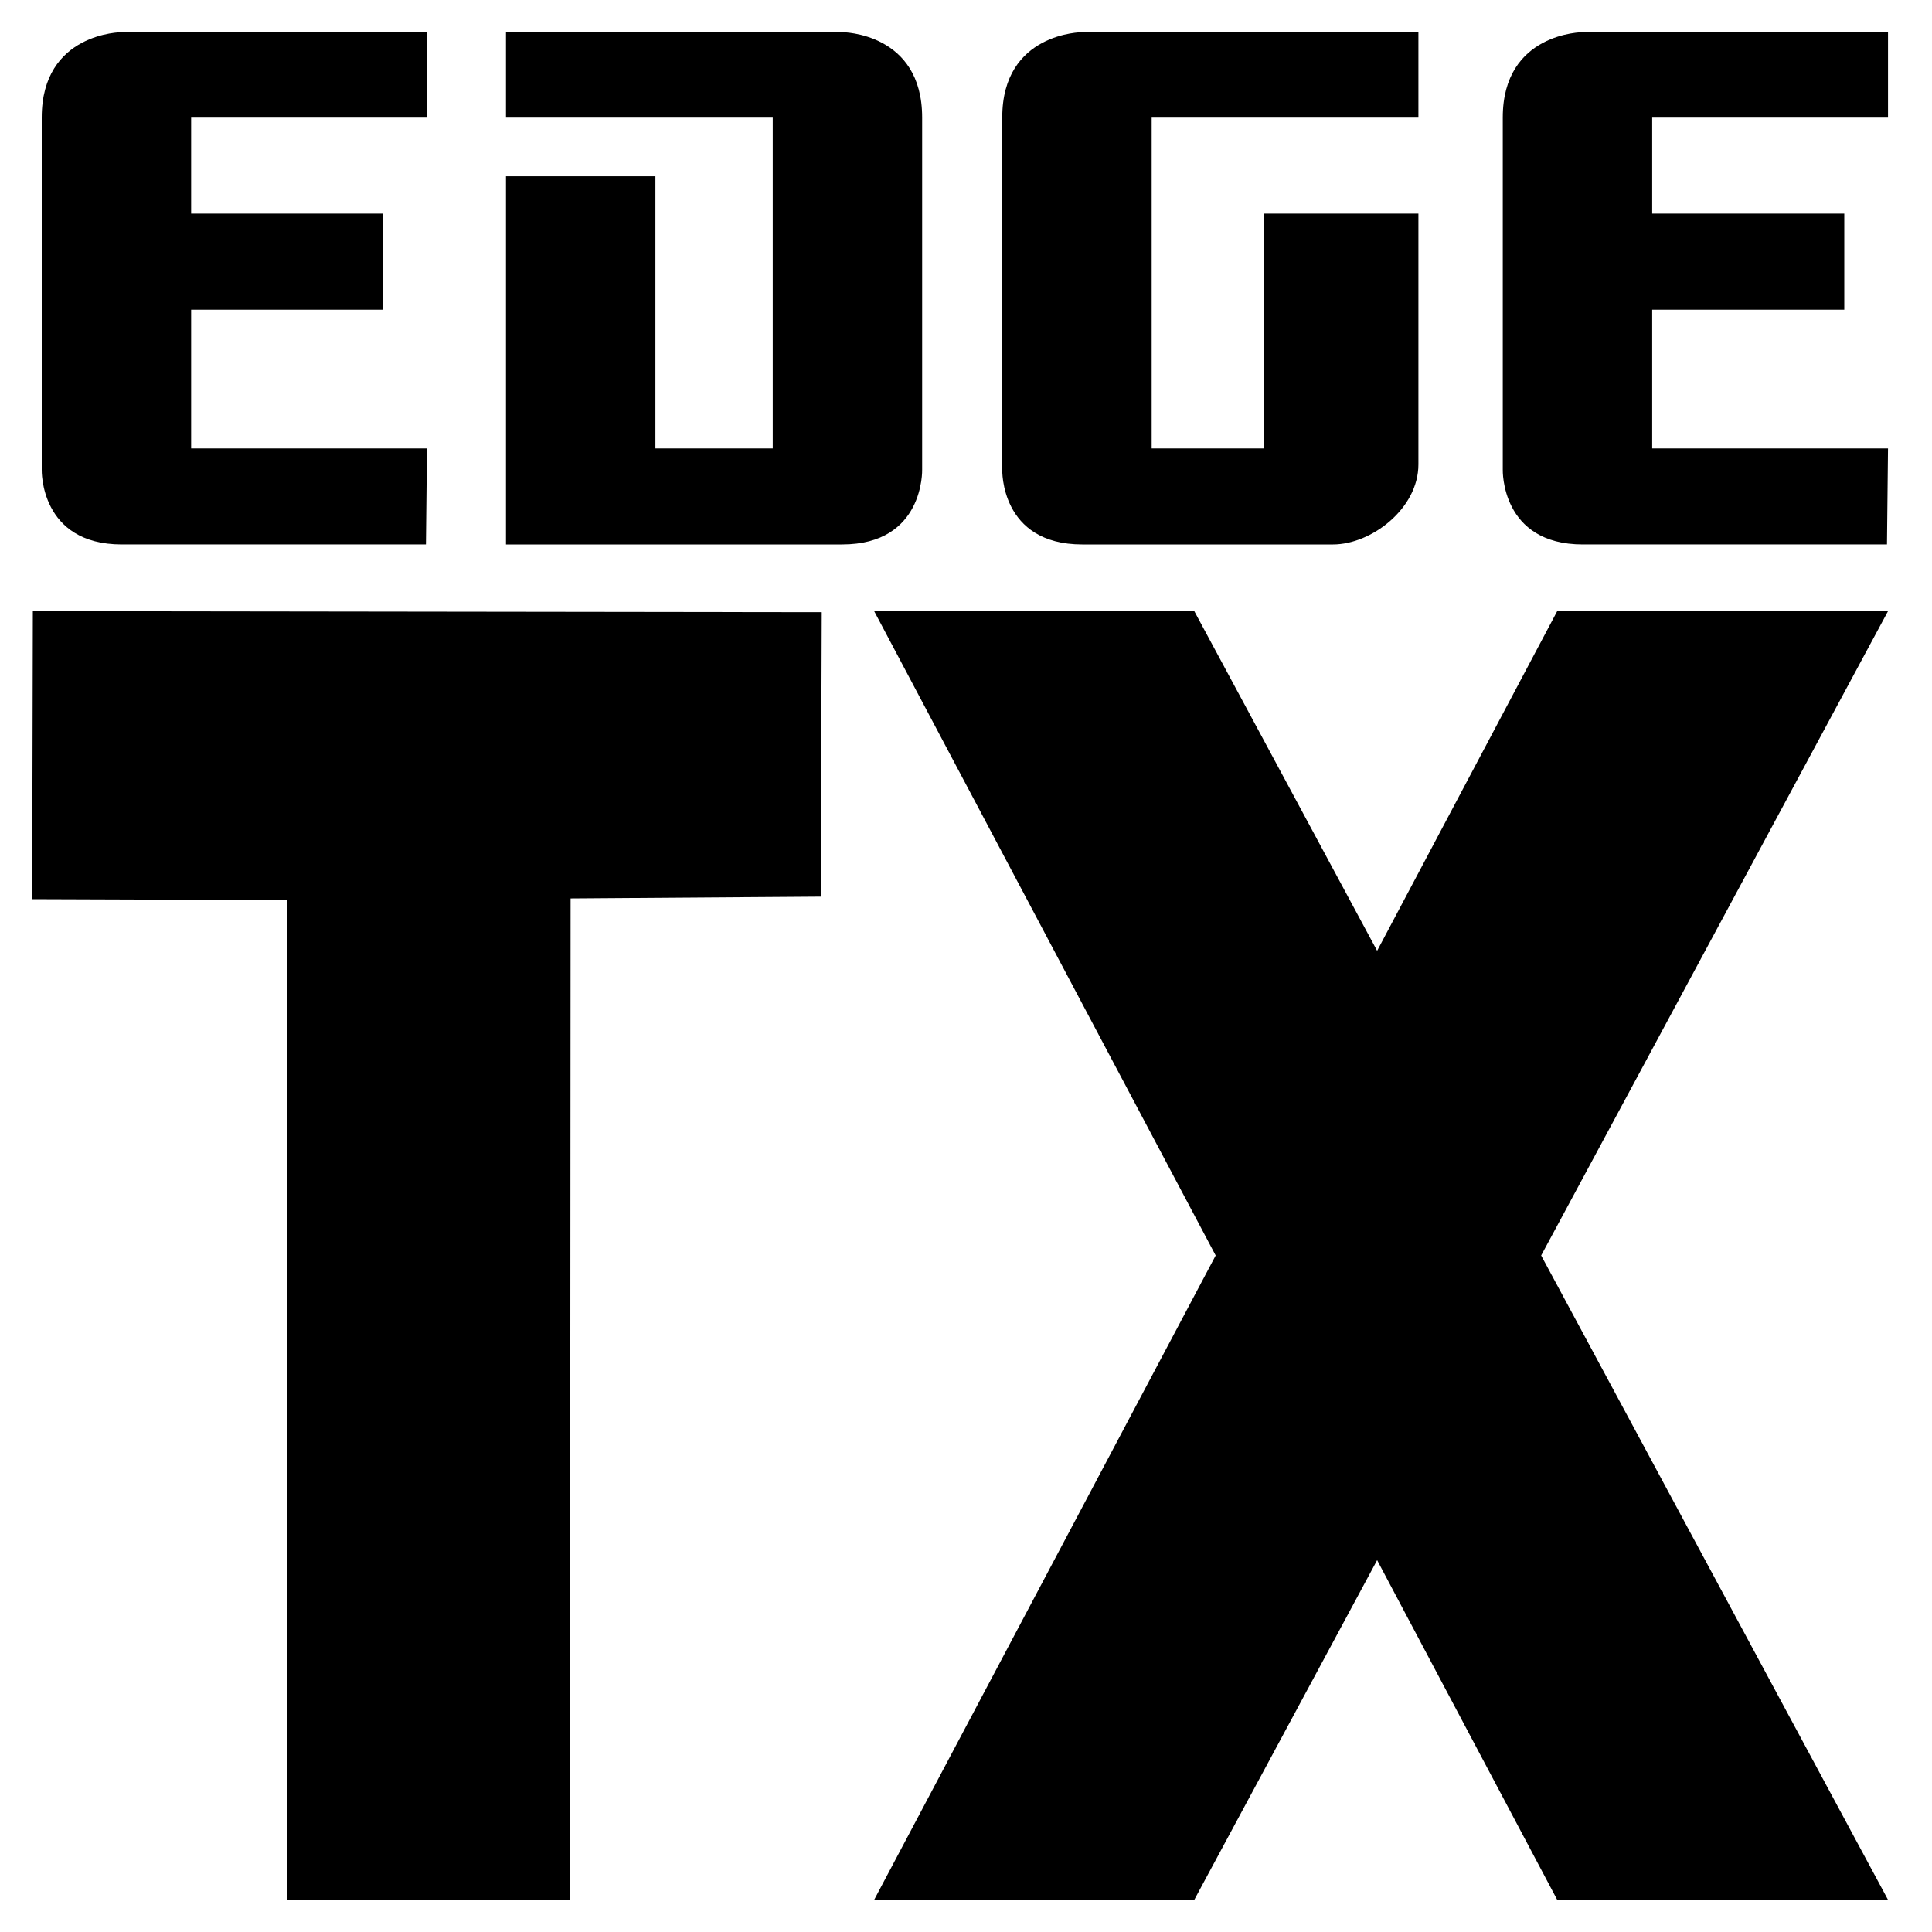
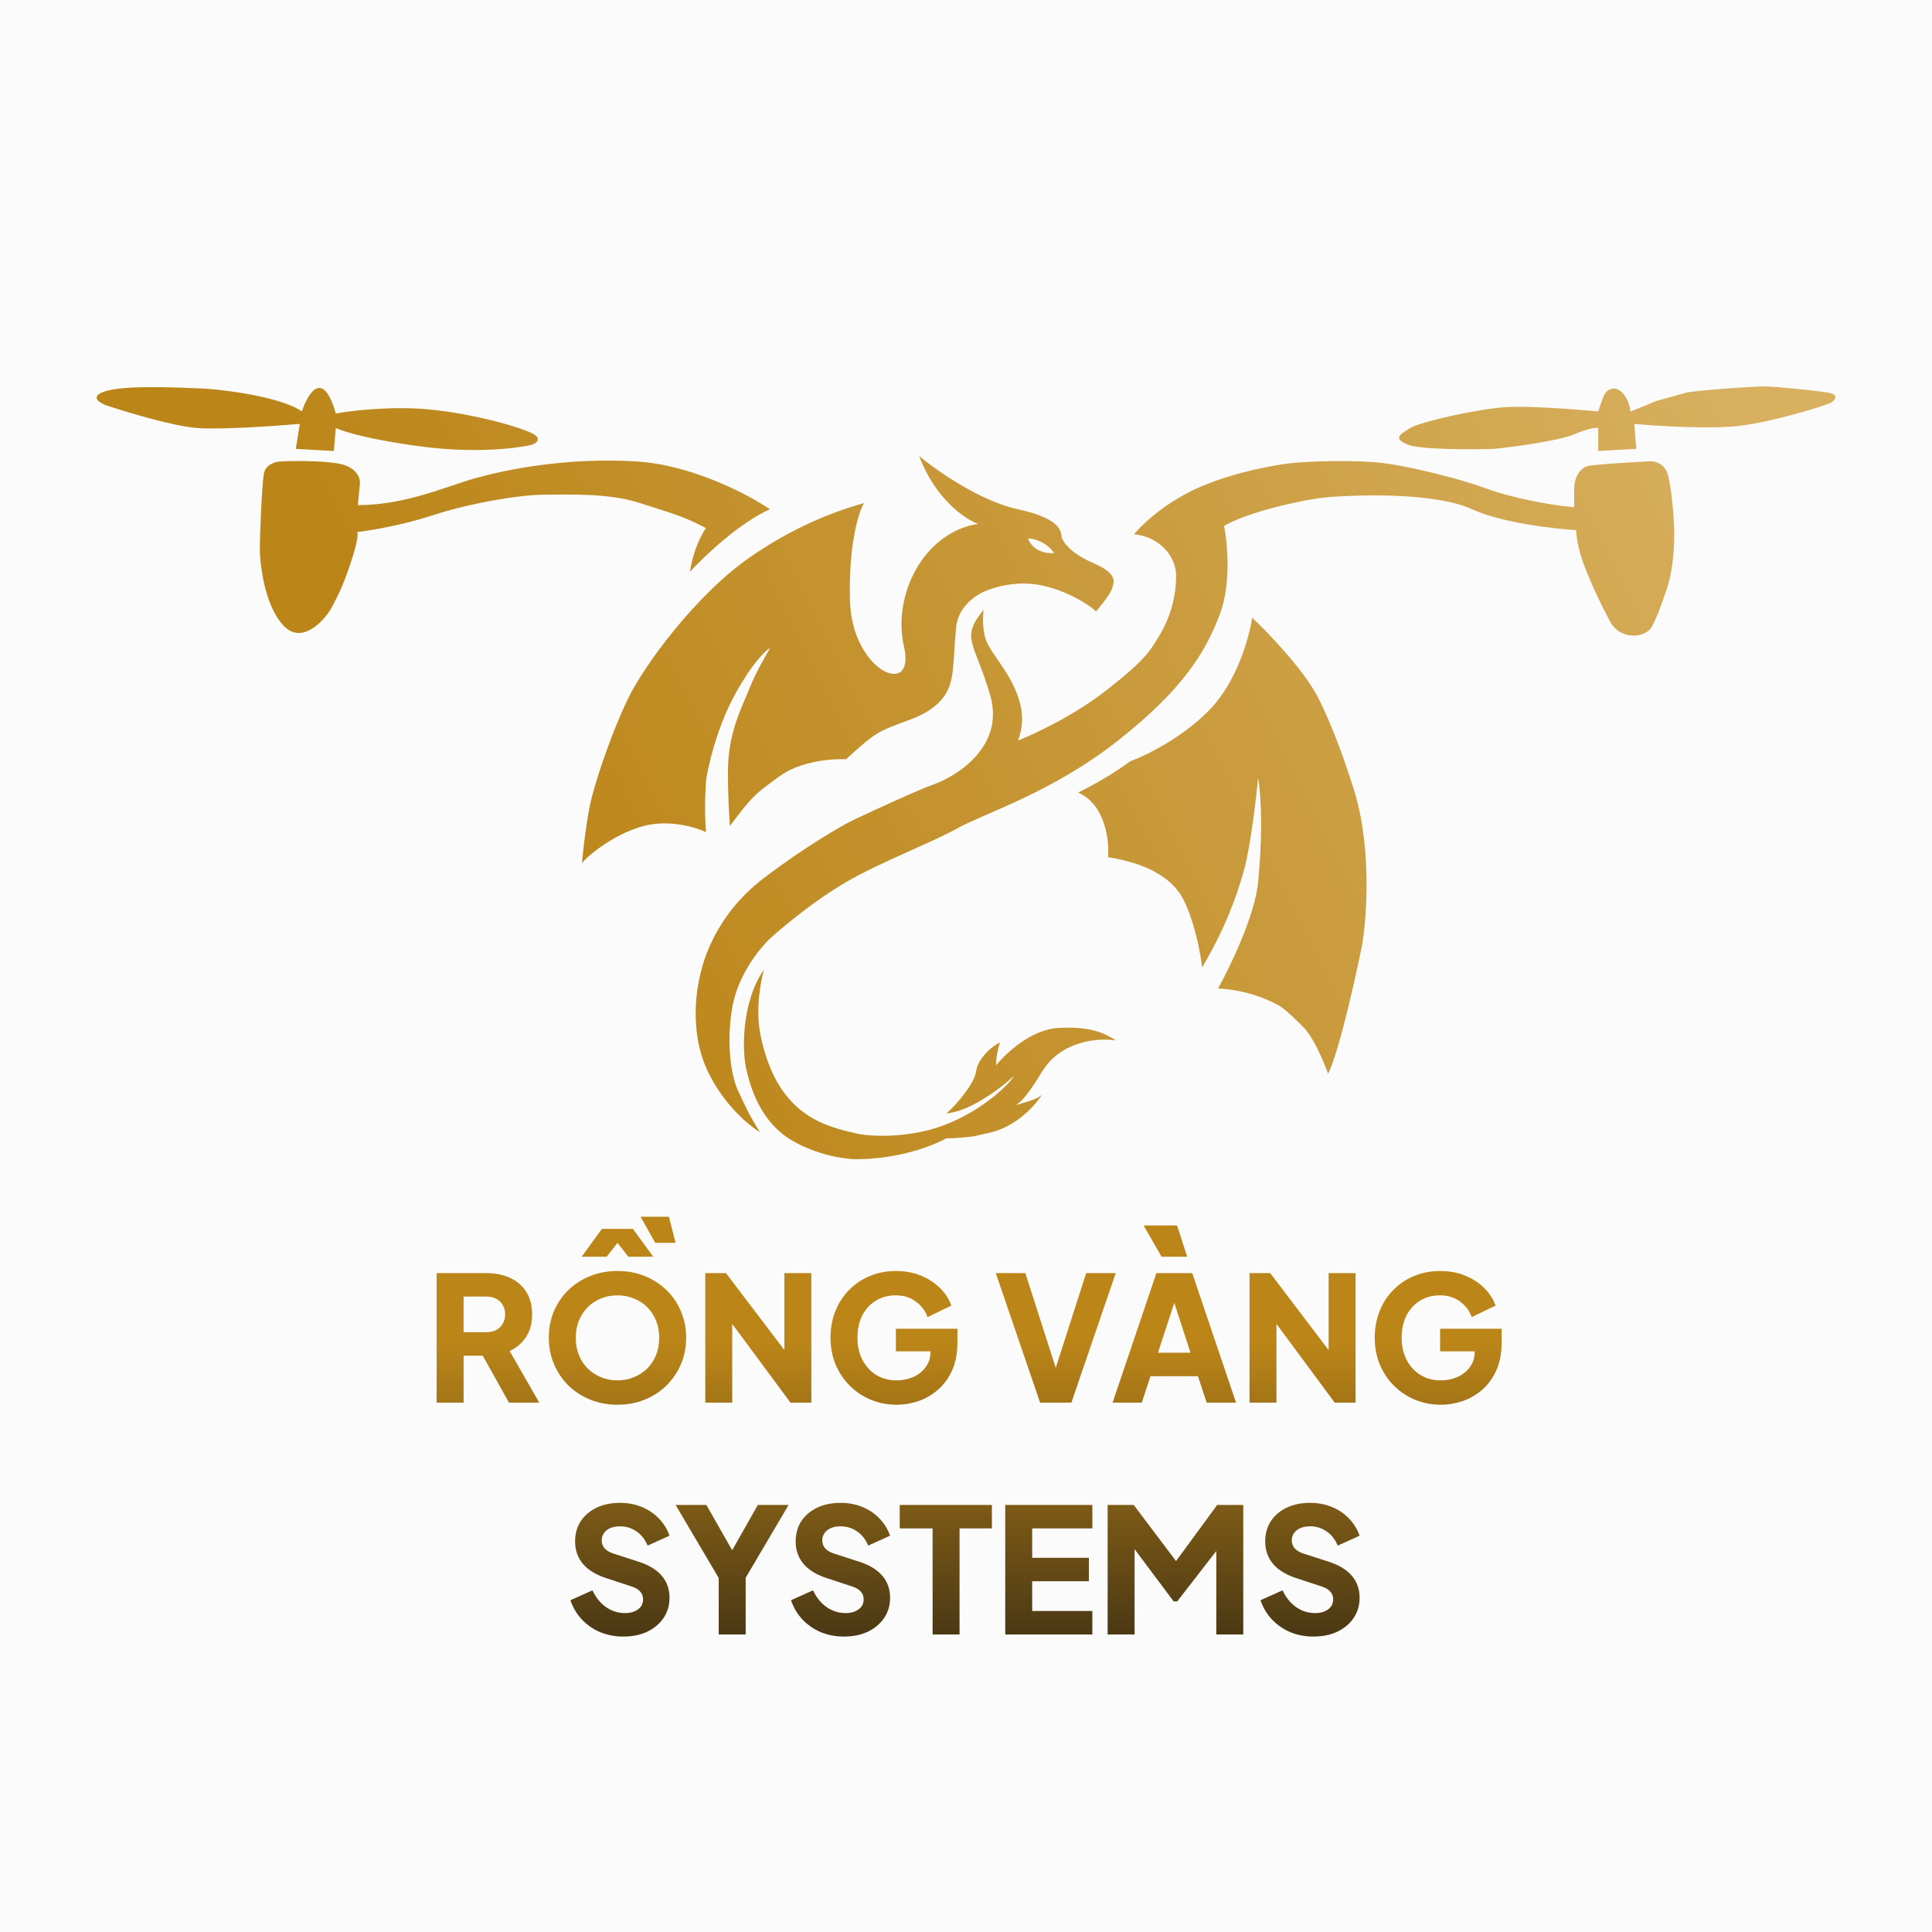
- <svg xmlns="http://www.w3.org/2000/svg" width="30" height="30" viewBox="0 0 30 30" fill="none">
-   <rect width="30" height="30" fill="white" />
-   <g style="mix-blend-mode:difference" clip-path="url(#clip0_4670_1719)">
-     <path fill-rule="evenodd" clip-rule="evenodd" d="M21.384 14.764L24.18 9.49H29.317L23.931 19.495L29.317 29.5H24.18L21.384 24.226L18.545 29.5H13.574L18.877 19.495L13.574 9.49H18.545L21.384 14.764ZM0.51 9.49L12.76 9.506L12.745 13.923L8.86 13.951L8.851 29.5H4.46L4.463 13.976L0.5 13.962L0.51 9.49V9.49ZM1.891 8.454C0.614 8.454 0.648 7.294 0.648 7.294V1.826C0.647 0.502 1.891 0.5 1.891 0.5H6.63V1.826H2.968V3.317H5.951V4.809H2.968V6.963H6.63L6.614 8.454C6.614 8.454 3.002 8.452 1.891 8.454ZM24.578 8.454C23.301 8.454 23.335 7.294 23.335 7.294V1.826C23.334 0.502 24.578 0.5 24.578 0.5H29.317V1.826H25.655V3.317H28.638V4.809H25.655V6.963H29.317L29.301 8.454C29.301 8.454 25.689 8.452 24.578 8.454ZM16.805 8.454C15.528 8.454 15.563 7.294 15.563 7.294V1.826C15.561 0.502 16.805 0.5 16.805 0.5H22.025V1.826H17.883V6.963H19.622V3.317H22.025V7.211C22.025 7.9 21.29 8.454 20.7 8.454C19.543 8.454 17.525 8.453 16.805 8.454V8.454ZM13.077 8.454C14.354 8.454 14.319 7.294 14.319 7.294V1.826C14.321 0.502 13.077 0.5 13.077 0.5H7.857V1.826H11.999V6.963H10.177V2.737H7.857V8.454C7.857 8.454 12.357 8.453 13.077 8.454V8.454Z" fill="white" />
-   </g>
+ <svg xmlns="http://www.w3.org/2000/svg" width="500" height="500" viewBox="0 0 500 500" fill="none">
+   <rect width="500" height="500" fill="#FBFBFB" />
+   <path d="M197.714 250.943C197.024 253.279 195.514 260.647 196.679 267.116C197.197 269.991 198.75 277.143 202.892 282.749C208.07 289.757 214.801 291.914 222.567 293.531C225.674 294.07 233.959 294.502 242.243 291.914C252.598 288.68 260.882 281.132 262.435 278.437C259.156 281.491 251.045 287.709 244.832 288.141C245.353 288.136 252.08 281.131 252.597 277.358C253.115 273.585 257.258 270.351 258.811 269.812C258.466 270.71 257.775 273.154 257.775 275.741C260.191 272.686 266.784 266.469 273.826 266.038C282.628 265.499 286.253 267.655 288.841 269.272C284.527 268.554 274.655 269.165 269.684 277.358C264.714 285.552 263.471 285.444 262.953 285.983C264.679 285.444 268.442 284.582 269.684 283.288C268.131 285.804 263.367 291.267 256.74 292.992L252.08 294.07C250.699 294.25 247.317 294.609 244.832 294.609C241.725 296.406 232.716 300 221.532 300C218.77 300 211.591 299.03 204.963 295.148C196.679 290.297 194.091 281.132 193.055 276.28C192.02 271.429 192.019 259.03 197.714 250.943ZM333.369 119.946C337.511 119.407 350.972 118.868 358.739 119.946C366.505 121.024 378.932 124.259 384.628 126.415C390.323 128.571 400.678 130.728 407.409 131.267V126.415C407.409 124.618 408.238 120.917 411.551 120.485C414.865 120.054 422.942 119.587 426.566 119.407C427.947 119.228 430.915 119.731 431.744 123.181C432.779 127.493 433.297 135.58 433.297 137.736C433.297 139.893 433.297 146.901 431.226 152.83C429.155 158.76 429.154 158.76 427.601 161.994C426.048 165.229 419.317 165.768 416.728 160.916C414.139 156.065 412.069 151.752 409.998 146.361C408.341 142.049 407.926 138.454 407.926 137.196C402.058 136.837 388.458 135.256 381.003 131.806C371.683 127.493 352.526 128.032 344.759 128.571C336.993 129.11 321.978 132.884 316.8 136.118C317.663 140.431 318.664 150.997 315.764 158.76C312.14 168.463 306.445 178.167 289.359 191.645C272.273 205.122 254.669 210.513 247.938 214.286C241.207 218.06 228.263 222.911 218.943 228.302C209.623 233.693 199.786 242.318 198.751 243.396C197.715 244.475 190.984 251.482 189.43 261.186C187.877 270.889 189.431 278.975 190.984 282.21C192.537 285.444 193.573 288.14 196.679 292.992C193.918 291.375 187.36 285.984 183.217 277.358C178.04 266.577 180.628 254.717 181.146 252.561C181.664 250.404 184.253 237.466 197.714 227.224C208.484 219.03 217.735 213.746 221.014 212.129C226.365 209.613 237.996 204.259 241.724 202.965C246.384 201.348 260.364 193.8 256.222 179.784C252.102 165.843 248.494 165.235 254.571 157.802C254.288 160.03 254.21 164.125 255.704 166.847C257.775 170.62 261.399 174.394 263.47 180.323C265.541 186.253 263.988 190.027 263.47 191.645C267.612 190.027 277.968 185.175 286.253 178.706C296.607 170.62 297.643 168.464 300.232 164.151C302.821 159.839 304.374 154.447 304.374 149.057C304.374 143.666 299.714 138.814 293.501 138.275C295.054 136.299 300.024 131.375 307.48 127.493C316.8 122.641 329.227 120.485 333.369 119.946ZM324.049 159.838C327.674 163.252 335.957 171.806 340.099 178.706C341.653 181.222 345.898 189.919 350.455 204.582C355.011 219.245 353.734 237.287 352.526 244.475C350.8 253.1 346.624 271.86 343.724 277.897C342.689 275.022 339.996 268.626 337.51 266.038C335.957 264.421 332.437 260.97 330.78 260.107C328.709 259.029 323.531 256.334 315.247 255.795C318.353 250.224 324.774 236.927 325.602 228.302C326.638 217.52 326.638 207.817 325.602 201.348C325.084 206.738 323.635 219.03 321.978 225.067C319.907 232.615 316.8 240.701 311.105 250.404C310.76 247.17 309.344 239.191 306.445 233.153C302.821 225.606 293.501 222.911 286.77 221.833C287.115 217.52 286.045 208.14 279.004 205.121C281.592 203.863 287.909 200.485 292.465 197.035C296.435 195.598 306.135 190.889 313.176 183.558C320.218 176.226 323.359 164.69 324.049 159.838ZM237.868 118.028C242.54 121.894 253.734 129.694 263.47 131.806C275.897 134.501 274.344 138.275 274.862 139.354C275.38 140.432 276.934 143.127 283.146 145.822C289.359 148.518 288.323 150.674 287.805 152.291C287.288 153.908 284.182 157.681 283.664 158.221C282.11 156.783 277.347 153.477 270.719 151.752C262.435 149.596 255.187 152.83 254.151 153.369C253.115 153.908 247.938 156.604 247.42 162.533C246.902 168.463 246.902 171.698 246.384 174.933C245.867 178.167 244.313 183.018 235.511 186.253C226.709 189.487 226.709 189.488 218.943 196.496C215.491 196.316 207.242 196.927 201.857 200.809C195.126 205.66 194.608 206.2 188.913 213.747C188.74 211.95 188.395 206.631 188.395 199.73C188.395 191.235 190.906 185.355 192.961 180.544L193.055 180.323C195.056 175.637 195.123 174.974 199.326 167.646C197.815 168.641 194.541 171.917 190.466 179.245C184.771 189.487 182.7 201.347 182.7 202.426C182.7 203.504 182.182 207.817 182.7 215.364C180.111 214.106 173.276 212.022 166.649 213.747C158.365 215.903 151.116 222.372 150.598 223.45C150.943 219.677 151.944 210.943 153.187 206.199C154.74 200.269 158.364 189.488 162.506 180.862C166.649 172.237 180.111 153.909 194.09 144.205C208.07 134.502 219.979 131.267 223.603 130.188C222.222 132.524 219.564 140.862 219.978 155.525C220.496 173.854 237.065 180.862 233.959 167.386C230.852 153.909 239.136 137.735 253.116 135.579C249.742 134.35 242.08 129.137 237.868 118.028ZM123.157 123.72C130.923 121.563 146.456 118.329 164.578 119.407C179.075 120.27 193.745 128.032 199.268 131.806C191.398 135.256 182.182 144.025 178.557 147.979C179.386 142.372 181.664 138.095 182.7 136.657C176.487 133.423 173.897 132.884 165.613 130.188C157.329 127.493 146.973 128.032 140.76 128.032C134.547 128.032 121.603 130.188 111.766 133.423C104.116 135.938 95.846 137.299 92.378 137.703C92.712 137.949 92.717 139.553 91.055 144.744C88.467 152.83 86.913 154.986 85.878 157.143C84.842 159.299 78.629 167.385 73.452 161.994C68.274 156.603 67.238 145.284 67.238 142.049C67.238 138.814 67.756 125.876 68.274 122.642C68.688 120.054 71.553 119.407 72.934 119.407C77.076 119.228 86.189 119.192 89.503 120.485C92.816 121.779 93.299 124.259 93.127 125.337L92.609 130.728C105.035 130.727 115.39 125.876 123.157 123.72ZM266.059 139.354C267.302 142.803 271.065 143.307 272.791 143.127C270.72 140.108 267.44 139.354 266.059 139.354ZM27.888 101.078C34.102 99.461 50.152 100.539 52.223 100.539C54.294 100.539 71.897 102.156 78.111 106.469C80.182 100.539 83.807 96.226 86.914 107.008C90.883 106.289 101.204 105.067 110.73 105.93C122.638 107.008 135.581 110.781 138.172 112.398C140.243 113.692 138.689 114.735 137.654 115.095C134.029 115.993 123.363 117.359 109.695 115.634C96.026 113.909 88.812 111.68 86.914 110.781L86.395 116.712L76.558 116.173L77.593 109.703C71.38 110.242 57.401 111.212 51.188 110.781C44.975 110.35 32.721 106.649 27.371 104.852C25.472 104.133 22.918 102.372 27.888 101.078ZM456.596 100C459.185 100 470.058 101.078 473.165 101.617C476.271 102.156 474.718 103.773 473.682 104.312C472.645 104.852 459.185 109.164 449.866 110.242C442.41 111.105 428.81 110.242 422.942 109.703L423.46 116.173L413.622 116.712V110.781C413.275 110.602 411.549 110.674 407.409 112.398C403.267 114.124 391.876 115.634 386.698 116.173C380.657 116.353 367.748 116.388 364.434 115.095C360.292 113.478 362.364 112.398 364.953 110.781C367.543 109.164 382.038 105.93 389.287 105.391C395.086 104.959 407.926 105.93 413.622 106.469C413.967 105.391 414.761 103.019 415.175 102.156C415.693 101.078 417.765 99.461 419.836 101.617C421.492 103.342 421.906 105.57 421.906 106.469C423.632 105.93 428.637 103.773 428.637 103.773C428.676 103.763 434.512 102.154 436.404 101.617C438.062 101.186 450.384 100.18 456.596 100Z" fill="url(#paint0_linear_1_2)" />
+   <path d="M113.004 363V329.475H125.829C128.139 329.475 130.179 329.88 131.949 330.69C133.749 331.5 135.159 332.7 136.179 334.29C137.199 335.88 137.709 337.845 137.709 340.185C137.709 342.465 137.184 344.415 136.134 346.035C135.084 347.625 133.674 348.825 131.904 349.635L139.554 363H131.724L123.444 348.195L127.944 350.85H119.979V363H113.004ZM119.979 344.775H125.874C126.864 344.775 127.719 344.58 128.439 344.19C129.159 343.8 129.714 343.26 130.104 342.57C130.524 341.88 130.734 341.085 130.734 340.185C130.734 339.255 130.524 338.445 130.104 337.755C129.714 337.065 129.159 336.525 128.439 336.135C127.719 335.745 126.864 335.55 125.874 335.55H119.979V344.775ZM159.804 363.54C157.284 363.54 154.944 363.105 152.784 362.235C150.624 361.365 148.734 360.15 147.114 358.59C145.524 357 144.279 355.155 143.379 353.055C142.479 350.955 142.029 348.675 142.029 346.215C142.029 343.755 142.464 341.475 143.334 339.375C144.234 337.275 145.479 335.445 147.069 333.885C148.689 332.325 150.579 331.11 152.739 330.24C154.899 329.37 157.254 328.935 159.804 328.935C162.354 328.935 164.709 329.37 166.869 330.24C169.029 331.11 170.904 332.325 172.494 333.885C174.114 335.445 175.359 337.275 176.229 339.375C177.129 341.475 177.579 343.755 177.579 346.215C177.579 348.675 177.129 350.955 176.229 353.055C175.329 355.155 174.069 357 172.449 358.59C170.859 360.15 168.984 361.365 166.824 362.235C164.664 363.105 162.324 363.54 159.804 363.54ZM159.804 357.24C161.334 357.24 162.744 356.97 164.034 356.43C165.354 355.89 166.509 355.14 167.499 354.18C168.489 353.19 169.254 352.02 169.794 350.67C170.334 349.32 170.604 347.835 170.604 346.215C170.604 344.595 170.334 343.125 169.794 341.805C169.254 340.455 168.489 339.285 167.499 338.295C166.509 337.305 165.354 336.555 164.034 336.045C162.744 335.505 161.334 335.235 159.804 335.235C158.274 335.235 156.849 335.505 155.529 336.045C154.239 336.555 153.099 337.305 152.109 338.295C151.119 339.285 150.354 340.455 149.814 341.805C149.274 343.125 149.004 344.595 149.004 346.215C149.004 347.835 149.274 349.32 149.814 350.67C150.354 352.02 151.119 353.19 152.109 354.18C153.099 355.14 154.239 355.89 155.529 356.43C156.849 356.97 158.274 357.24 159.804 357.24ZM150.534 325.245L155.754 318.045H163.809L169.074 325.245H162.594L159.804 321.645L157.014 325.245H150.534ZM169.569 321.645L165.789 314.895H173.124L174.834 321.645H169.569ZM182.526 363V329.475H187.881L205.881 353.19L203.001 353.865V329.475H209.976V363H204.576L186.891 339.105L189.501 338.43V363H182.526ZM232.034 363.54C229.634 363.54 227.399 363.105 225.329 362.235C223.259 361.365 221.444 360.15 219.884 358.59C218.324 357.03 217.109 355.2 216.239 353.1C215.369 351 214.934 348.705 214.934 346.215C214.934 343.725 215.354 341.43 216.194 339.33C217.034 337.2 218.219 335.37 219.749 333.84C221.279 332.28 223.064 331.08 225.104 330.24C227.174 329.37 229.424 328.935 231.854 328.935C234.284 328.935 236.459 329.34 238.379 330.15C240.329 330.96 241.979 332.04 243.329 333.39C244.679 334.74 245.639 336.24 246.209 337.89L240.044 340.86C239.474 339.24 238.469 337.905 237.029 336.855C235.619 335.775 233.894 335.235 231.854 335.235C229.874 335.235 228.134 335.7 226.634 336.63C225.134 337.56 223.964 338.85 223.124 340.5C222.314 342.12 221.909 344.025 221.909 346.215C221.909 348.405 222.344 350.325 223.214 351.975C224.084 353.625 225.269 354.915 226.769 355.845C228.299 356.775 230.054 357.24 232.034 357.24C233.564 357.24 234.989 356.955 236.309 356.385C237.659 355.785 238.739 354.93 239.549 353.82C240.389 352.71 240.809 351.375 240.809 349.815V347.025L244.004 349.725H231.854V343.875H247.784V347.43C247.784 350.16 247.334 352.545 246.434 354.585C245.534 356.595 244.319 358.275 242.789 359.625C241.289 360.945 239.594 361.935 237.704 362.595C235.844 363.225 233.954 363.54 232.034 363.54ZM269.177 363L257.702 329.475H265.352L273.992 356.385H272.462L281.102 329.475H288.752L277.277 363H269.177ZM287.936 363L299.276 329.475H308.546L319.886 363H312.281L310.031 356.16H297.746L295.496 363H287.936ZM299.681 350.085H308.096L302.966 334.245H304.856L299.681 350.085ZM300.626 325.245L295.946 317.145H304.631L307.241 325.245H300.626ZM323.37 363V329.475H328.725L346.725 353.19L343.845 353.865V329.475H350.82V363H345.42L327.735 339.105L330.345 338.43V363H323.37ZM372.879 363.54C370.479 363.54 368.244 363.105 366.174 362.235C364.104 361.365 362.289 360.15 360.729 358.59C359.169 357.03 357.954 355.2 357.084 353.1C356.214 351 355.779 348.705 355.779 346.215C355.779 343.725 356.199 341.43 357.039 339.33C357.879 337.2 359.064 335.37 360.594 333.84C362.124 332.28 363.909 331.08 365.949 330.24C368.019 329.37 370.269 328.935 372.699 328.935C375.129 328.935 377.304 329.34 379.224 330.15C381.174 330.96 382.824 332.04 384.174 333.39C385.524 334.74 386.484 336.24 387.054 337.89L380.889 340.86C380.319 339.24 379.314 337.905 377.874 336.855C376.464 335.775 374.739 335.235 372.699 335.235C370.719 335.235 368.979 335.7 367.479 336.63C365.979 337.56 364.809 338.85 363.969 340.5C363.159 342.12 362.754 344.025 362.754 346.215C362.754 348.405 363.189 350.325 364.059 351.975C364.929 353.625 366.114 354.915 367.614 355.845C369.144 356.775 370.899 357.24 372.879 357.24C374.409 357.24 375.834 356.955 377.154 356.385C378.504 355.785 379.584 354.93 380.394 353.82C381.234 352.71 381.654 351.375 381.654 349.815V347.025L384.849 349.725H372.699V343.875H388.629V347.43C388.629 350.16 388.179 352.545 387.279 354.585C386.379 356.595 385.164 358.275 383.634 359.625C382.134 360.945 380.439 361.935 378.549 362.595C376.689 363.225 374.799 363.54 372.879 363.54ZM161.3 423.54C159.2 423.54 157.22 423.165 155.36 422.415C153.53 421.635 151.94 420.54 150.59 419.13C149.27 417.72 148.28 416.055 147.62 414.135L153.335 411.57C154.175 413.4 155.33 414.84 156.8 415.89C158.3 416.94 159.95 417.465 161.75 417.465C162.71 417.465 163.535 417.315 164.225 417.015C164.915 416.715 165.455 416.31 165.845 415.8C166.235 415.26 166.43 414.63 166.43 413.91C166.43 413.13 166.19 412.47 165.71 411.93C165.23 411.36 164.48 410.91 163.46 410.58L156.89 408.42C154.22 407.55 152.21 406.32 150.86 404.73C149.51 403.11 148.835 401.175 148.835 398.925C148.835 396.945 149.315 395.205 150.275 393.705C151.265 392.205 152.63 391.035 154.37 390.195C156.14 389.355 158.165 388.935 160.445 388.935C162.455 388.935 164.315 389.28 166.025 389.97C167.735 390.66 169.205 391.635 170.435 392.895C171.695 394.155 172.64 395.67 173.27 397.44L167.6 400.005C166.97 398.445 166.025 397.23 164.765 396.36C163.505 395.46 162.065 395.01 160.445 395.01C159.515 395.01 158.69 395.16 157.97 395.46C157.25 395.76 156.695 396.195 156.305 396.765C155.915 397.305 155.72 397.935 155.72 398.655C155.72 399.435 155.975 400.125 156.485 400.725C156.995 401.295 157.76 401.745 158.78 402.075L165.215 404.145C167.915 405.015 169.925 406.23 171.245 407.79C172.595 409.35 173.27 411.255 173.27 413.505C173.27 415.455 172.76 417.195 171.74 418.725C170.72 420.225 169.31 421.41 167.51 422.28C165.74 423.12 163.67 423.54 161.3 423.54ZM186.003 423V408.375L174.843 389.475H182.808L190.908 403.695H188.073L196.128 389.475H204.093L192.978 408.33V423H186.003ZM218.385 423.54C216.285 423.54 214.305 423.165 212.445 422.415C210.615 421.635 209.025 420.54 207.675 419.13C206.355 417.72 205.365 416.055 204.705 414.135L210.42 411.57C211.26 413.4 212.415 414.84 213.885 415.89C215.385 416.94 217.035 417.465 218.835 417.465C219.795 417.465 220.62 417.315 221.31 417.015C222 416.715 222.54 416.31 222.93 415.8C223.32 415.26 223.515 414.63 223.515 413.91C223.515 413.13 223.275 412.47 222.795 411.93C222.315 411.36 221.565 410.91 220.545 410.58L213.975 408.42C211.305 407.55 209.295 406.32 207.945 404.73C206.595 403.11 205.92 401.175 205.92 398.925C205.92 396.945 206.4 395.205 207.36 393.705C208.35 392.205 209.715 391.035 211.455 390.195C213.225 389.355 215.25 388.935 217.53 388.935C219.54 388.935 221.4 389.28 223.11 389.97C224.82 390.66 226.29 391.635 227.52 392.895C228.78 394.155 229.725 395.67 230.355 397.44L224.685 400.005C224.055 398.445 223.11 397.23 221.85 396.36C220.59 395.46 219.15 395.01 217.53 395.01C216.6 395.01 215.775 395.16 215.055 395.46C214.335 395.76 213.78 396.195 213.39 396.765C213 397.305 212.805 397.935 212.805 398.655C212.805 399.435 213.06 400.125 213.57 400.725C214.08 401.295 214.845 401.745 215.865 402.075L222.3 404.145C225 405.015 227.01 406.23 228.33 407.79C229.68 409.35 230.355 411.255 230.355 413.505C230.355 415.455 229.845 417.195 228.825 418.725C227.805 420.225 226.395 421.41 224.595 422.28C222.825 423.12 220.755 423.54 218.385 423.54ZM241.356 423V395.55H232.851V389.475H256.701V395.55H248.331V423H241.356ZM260.155 423V389.475H282.7V395.55H267.13V403.155H281.8V409.23H267.13V416.925H282.7V423H260.155ZM286.654 423V389.475H293.404L305.959 406.125H302.809L315.004 389.475H321.754V423H314.779V397.17L317.569 397.8L304.654 414.45H303.754L291.289 397.8L293.629 397.17V423H286.654ZM339.894 423.54C337.794 423.54 335.814 423.165 333.954 422.415C332.124 421.635 330.534 420.54 329.184 419.13C327.864 417.72 326.874 416.055 326.214 414.135L331.929 411.57C332.769 413.4 333.924 414.84 335.394 415.89C336.894 416.94 338.544 417.465 340.344 417.465C341.304 417.465 342.129 417.315 342.819 417.015C343.509 416.715 344.049 416.31 344.439 415.8C344.829 415.26 345.024 414.63 345.024 413.91C345.024 413.13 344.784 412.47 344.304 411.93C343.824 411.36 343.074 410.91 342.054 410.58L335.484 408.42C332.814 407.55 330.804 406.32 329.454 404.73C328.104 403.11 327.429 401.175 327.429 398.925C327.429 396.945 327.909 395.205 328.869 393.705C329.859 392.205 331.224 391.035 332.964 390.195C334.734 389.355 336.759 388.935 339.039 388.935C341.049 388.935 342.909 389.28 344.619 389.97C346.329 390.66 347.799 391.635 349.029 392.895C350.289 394.155 351.234 395.67 351.864 397.44L346.194 400.005C345.564 398.445 344.619 397.23 343.359 396.36C342.099 395.46 340.659 395.01 339.039 395.01C338.109 395.01 337.284 395.16 336.564 395.46C335.844 395.76 335.289 396.195 334.899 396.765C334.509 397.305 334.314 397.935 334.314 398.655C334.314 399.435 334.569 400.125 335.079 400.725C335.589 401.295 336.354 401.745 337.374 402.075L343.809 404.145C346.509 405.015 348.519 406.23 349.839 407.79C351.189 409.35 351.864 411.255 351.864 413.505C351.864 415.455 351.354 417.195 350.334 418.725C349.314 420.225 347.904 421.41 346.104 422.28C344.334 423.12 342.264 423.54 339.894 423.54Z" fill="url(#paint1_linear_1_2)" />
  <defs>
-     <clipPath id="clip0_4670_1719">
-       <rect width="30" height="30" fill="white" />
-     </clipPath>
+     <linearGradient id="paint0_linear_1_2" x1="150" y1="272" x2="462.284" y2="118.092" gradientUnits="userSpaceOnUse">
+       <stop stop-color="#BB8518" />
+       <stop offset="1" stop-color="#D8B060" />
+     </linearGradient>
+     <linearGradient id="paint1_linear_1_2" x1="250.046" y1="347.5" x2="250" y2="457.5" gradientUnits="userSpaceOnUse">
+       <stop stop-color="#BB8518" />
+       <stop offset="0.888" stop-color="#2A2213" />
+     </linearGradient>
  </defs>
</svg>
